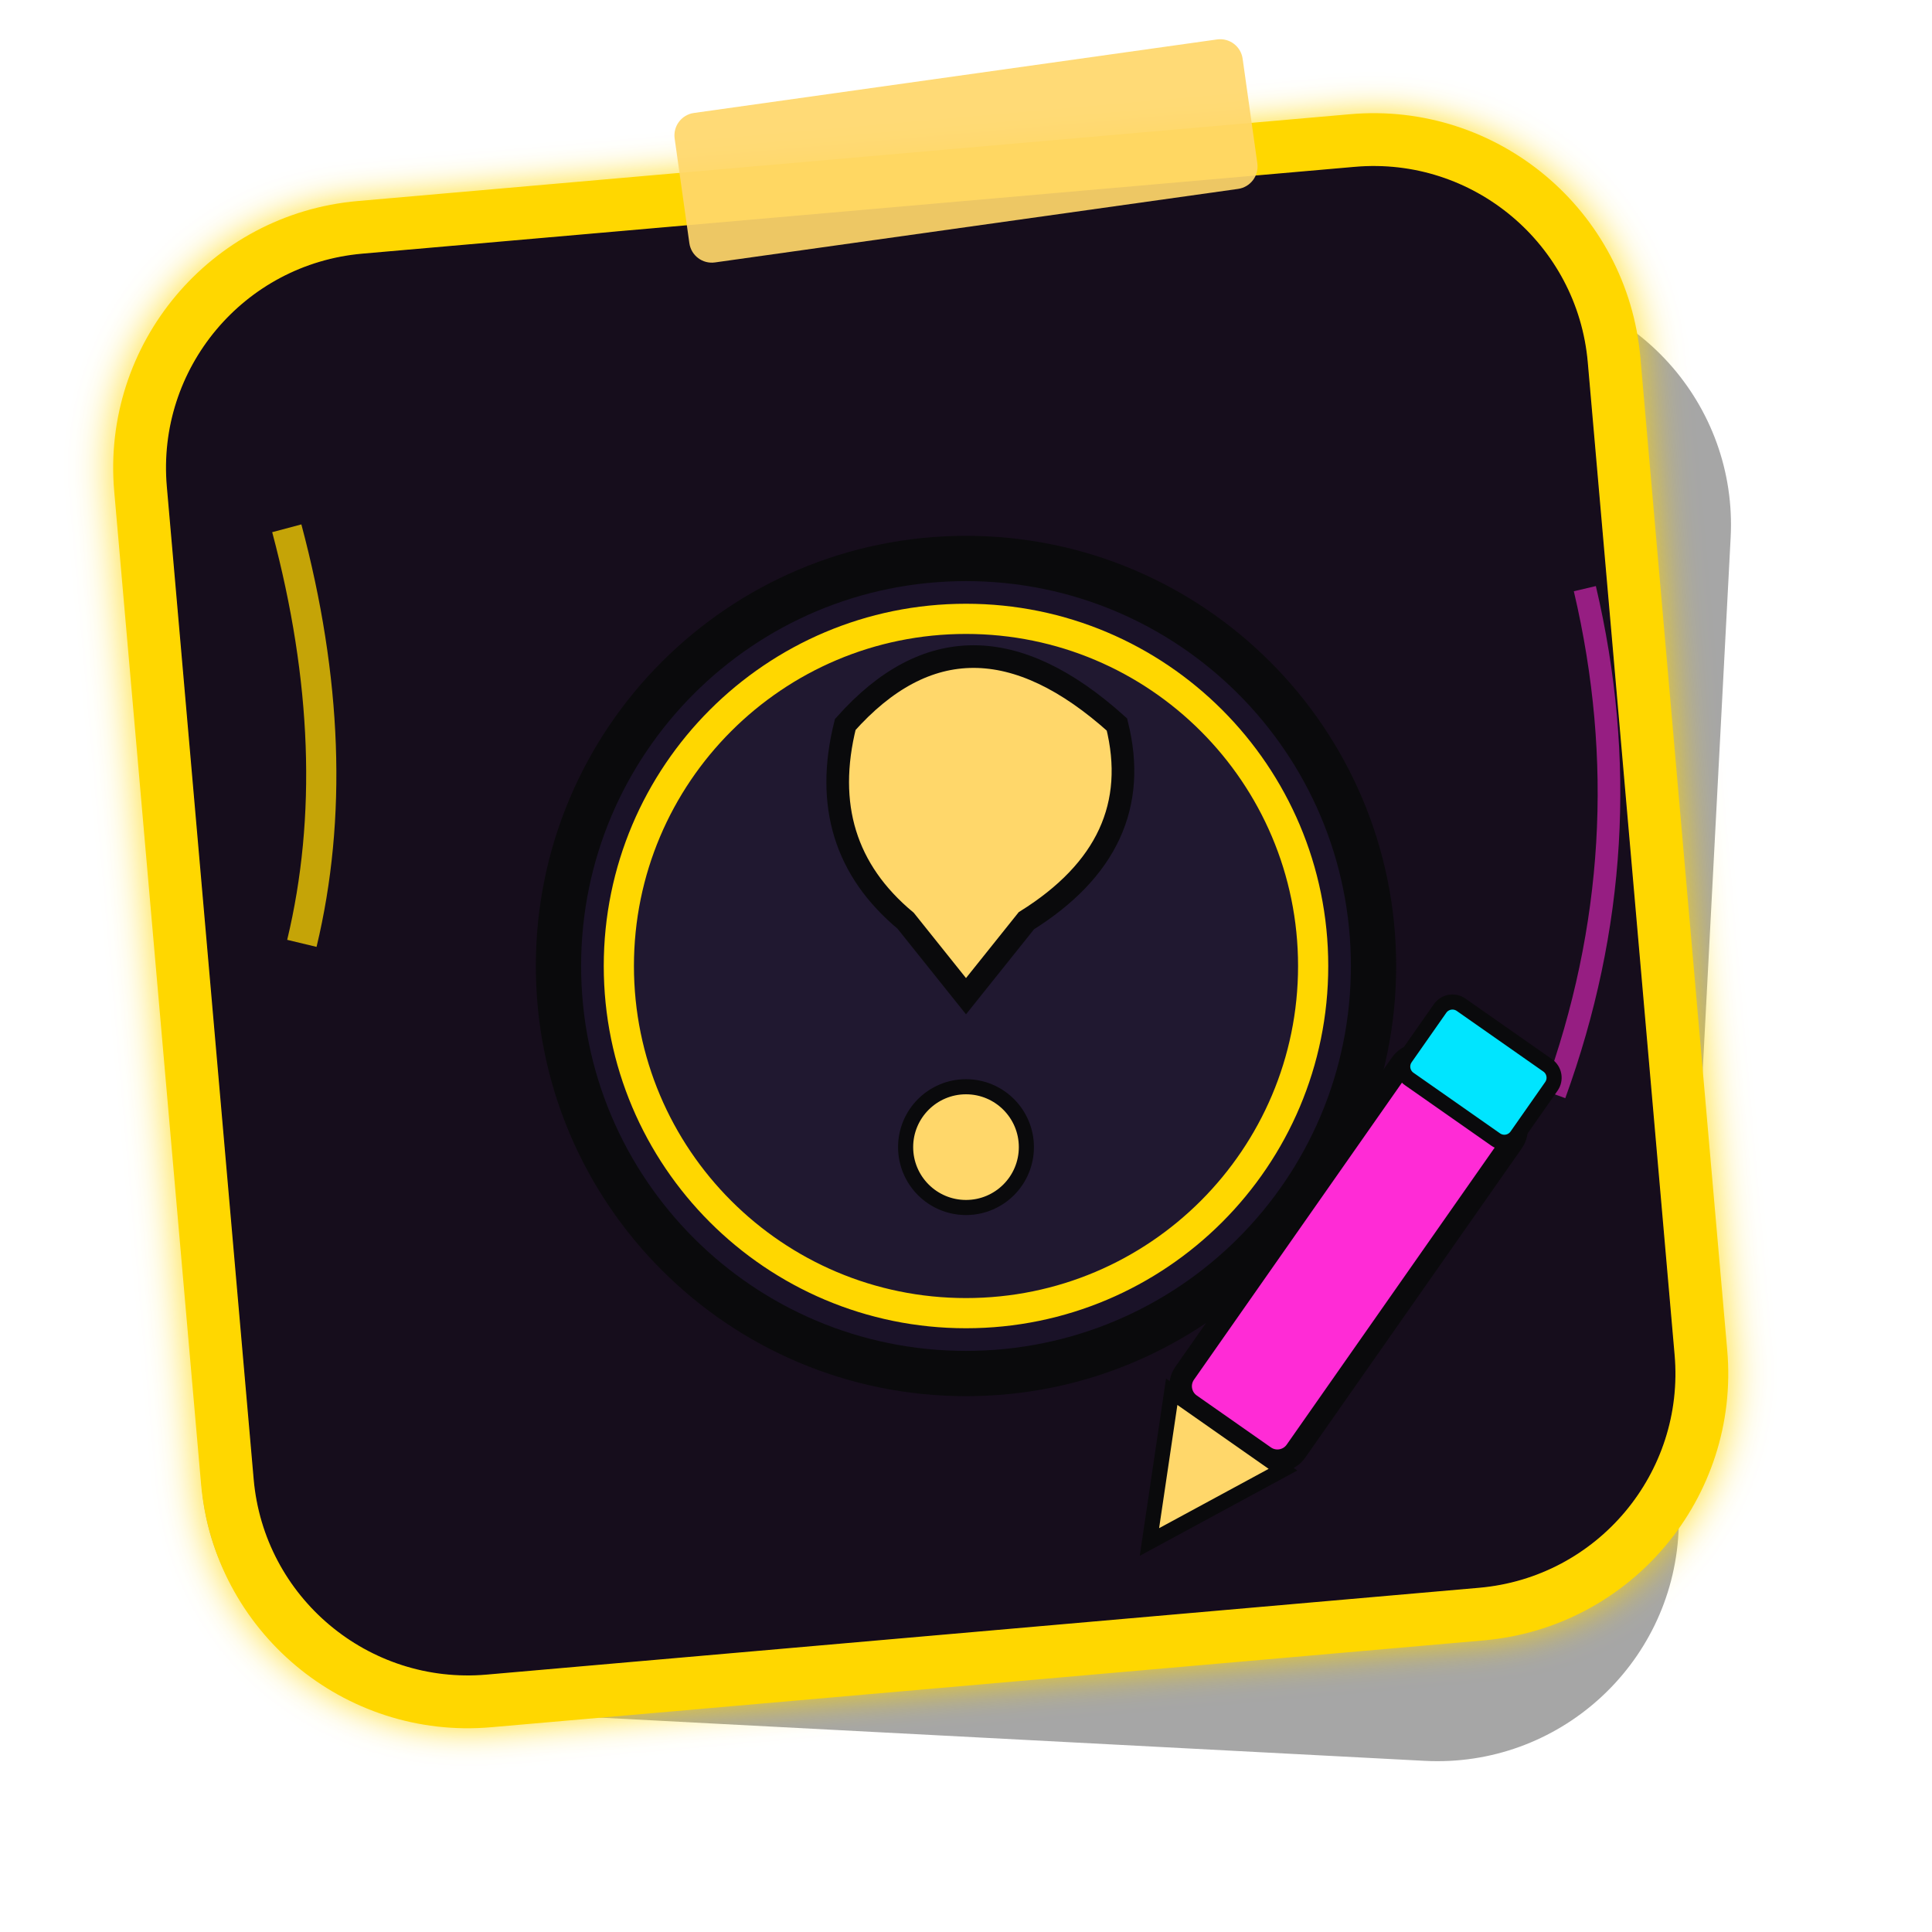
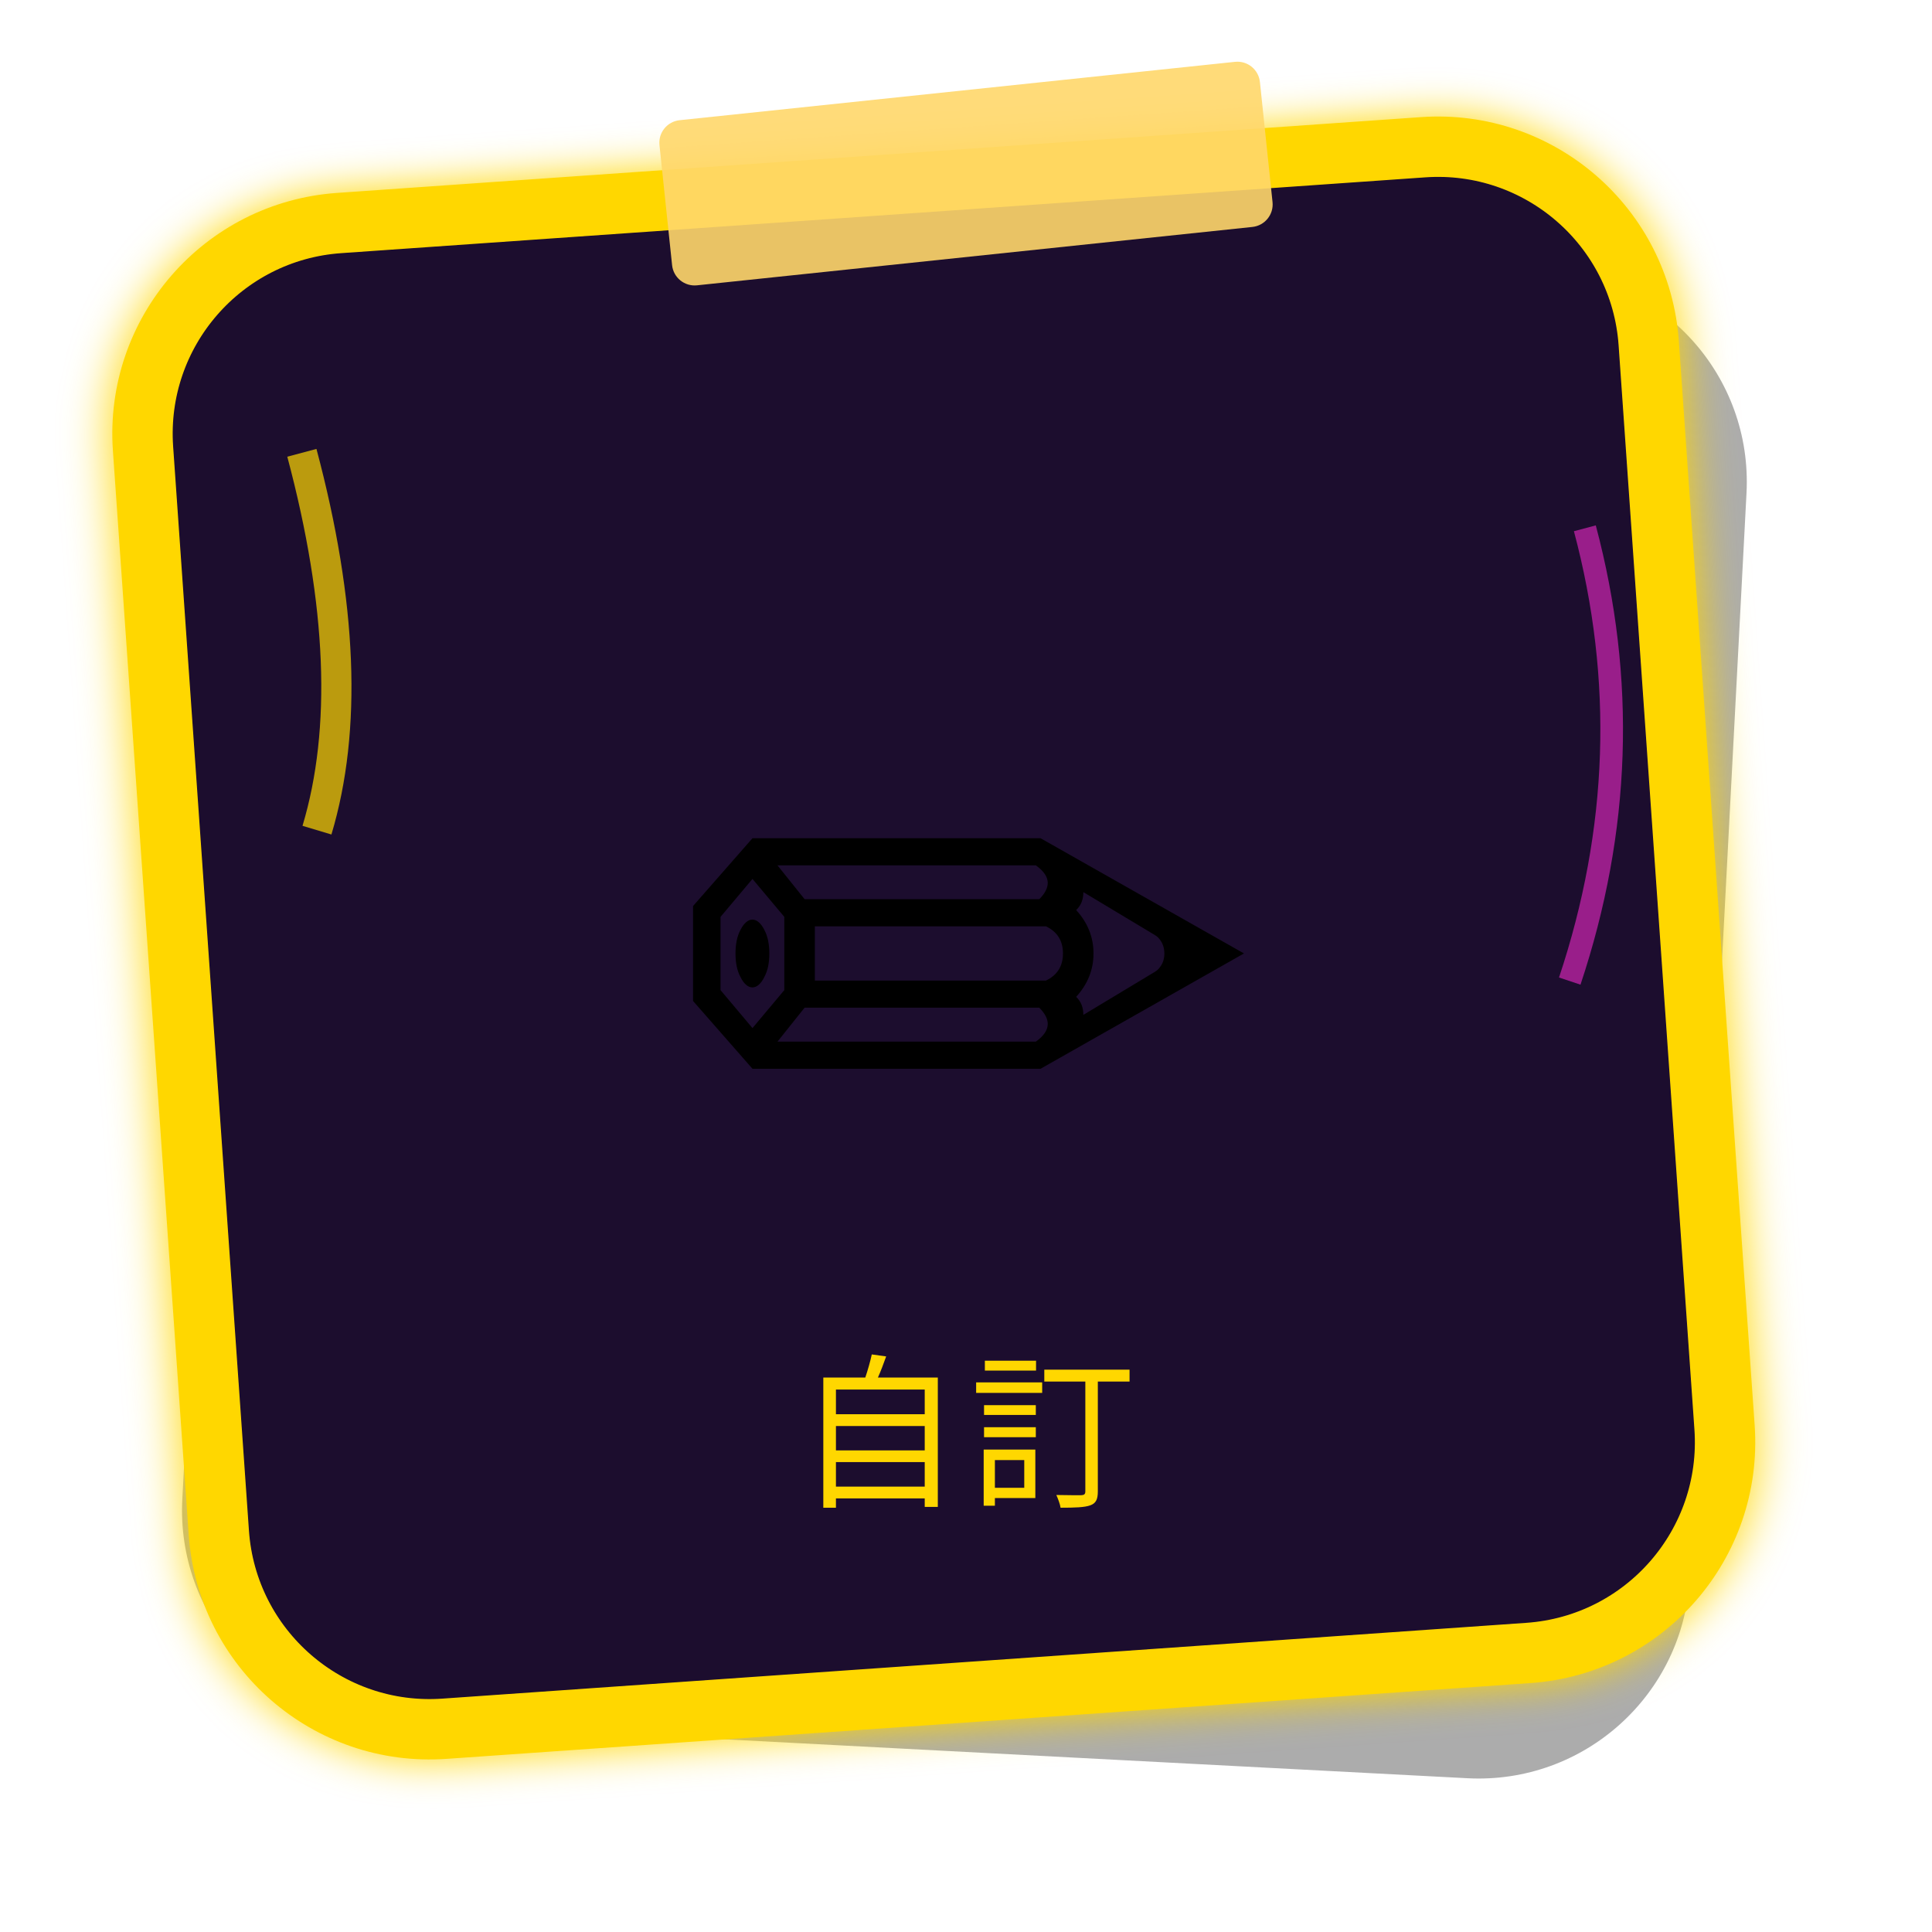
<svg xmlns="http://www.w3.org/2000/svg" viewBox="0 0 256 256" width="256" height="256">
  <defs>
-     <filter id="g" x="-15%" y="-15%" width="130%" height="130%">
-       <feDropShadow dx="0" dy="0" stdDeviation="2.5" flood-color="#ffd700" flood-opacity="0.85" />
+     <filter id="glow" x="-20%" y="-20%" width="140%" height="140%">
+       <feGaussianBlur stdDeviation="3" result="b" />
+       <feMerge>
+         <feMergeNode in="b" />
+         <feMergeNode in="SourceGraphic" />
+       </feMerge>
    </filter>
  </defs>
-   <rect x="30" y="34" width="196" height="196" rx="32" fill="#000" opacity="0.35" transform="rotate(3 128 132)" />
-   <rect x="24" y="24" width="196" height="196" rx="32" fill="#14081f" stroke="#ffd700" stroke-width="7" filter="url(#g)" transform="rotate(-5 122 122)" />
-   <rect x="90" y="10" width="76" height="20" rx="3" fill="#ffd76a" opacity="0.92" transform="rotate(-8 128 20)" />
-   <path d="M38 70 Q46 100 40 125" stroke="#ffd700" stroke-width="4" fill="none" opacity="0.75" />
-   <path d="M210 78 Q218 112 206 145" stroke="#ff2bd6" stroke-width="3" fill="none" opacity="0.55" />
-   <circle cx="128" cy="128" r="54" fill="#1a1228" stroke="#0a0a0c" stroke-width="6" />
-   <circle cx="128" cy="128" r="46" fill="#201830" stroke="#ffd700" stroke-width="4" />
-   <path d="M112 96 Q128 78 148 96 Q152 112 136 122 L128 132 L120 122 Q108 112 112 96 Z" fill="#ffd76a" stroke="#0a0a0c" stroke-width="3" />
-   <circle cx="128" cy="152" r="8" fill="#ffd76a" stroke="#0a0a0c" stroke-width="2" />
-   <g transform="rotate(35 180 170)">
-     <rect x="168" y="140" width="18" height="56" rx="3" fill="#ff2bd6" stroke="#0a0a0c" stroke-width="3" />
-     <path d="M168 196 L186 196 L177 214 Z" fill="#ffd76a" stroke="#0a0a0c" stroke-width="2" />
-     <rect x="168" y="132" width="18" height="12" rx="2" fill="#00e5ff" stroke="#0a0a0c" stroke-width="2" />
-   </g>
+   <rect x="28" y="32" width="200" height="200" rx="28" fill="#111" opacity="0.35" transform="rotate(3 128 128)" />
+   <rect x="24" y="24" width="200" height="200" rx="28" fill="#1a0a2e" stroke="#ffd700" stroke-width="8" filter="url(#glow)" transform="rotate(-4 128 128)" />
+   <rect x="88" y="12" width="80" height="22" rx="3" fill="#ffd76a" opacity="0.9" transform="rotate(-6 128 23)" />
+   <path d="M40 60 Q48 90 42 110" stroke="#ffd700" stroke-width="4" fill="none" opacity="0.7" />
+   <path d="M210 70 Q218 100 208 130" stroke="#ff2bd6" stroke-width="3" fill="none" opacity="0.55" />
+   <text x="128" y="128" text-anchor="middle" dominant-baseline="central" font-size="92" font-family="Arial Black, Impact, sans-serif">✏️</text>
+   <text x="128" y="198" text-anchor="middle" fill="#ffd700" font-size="22" font-family="Arial Black, Impact, sans-serif" letter-spacing="1">自訂</text>
</svg>
